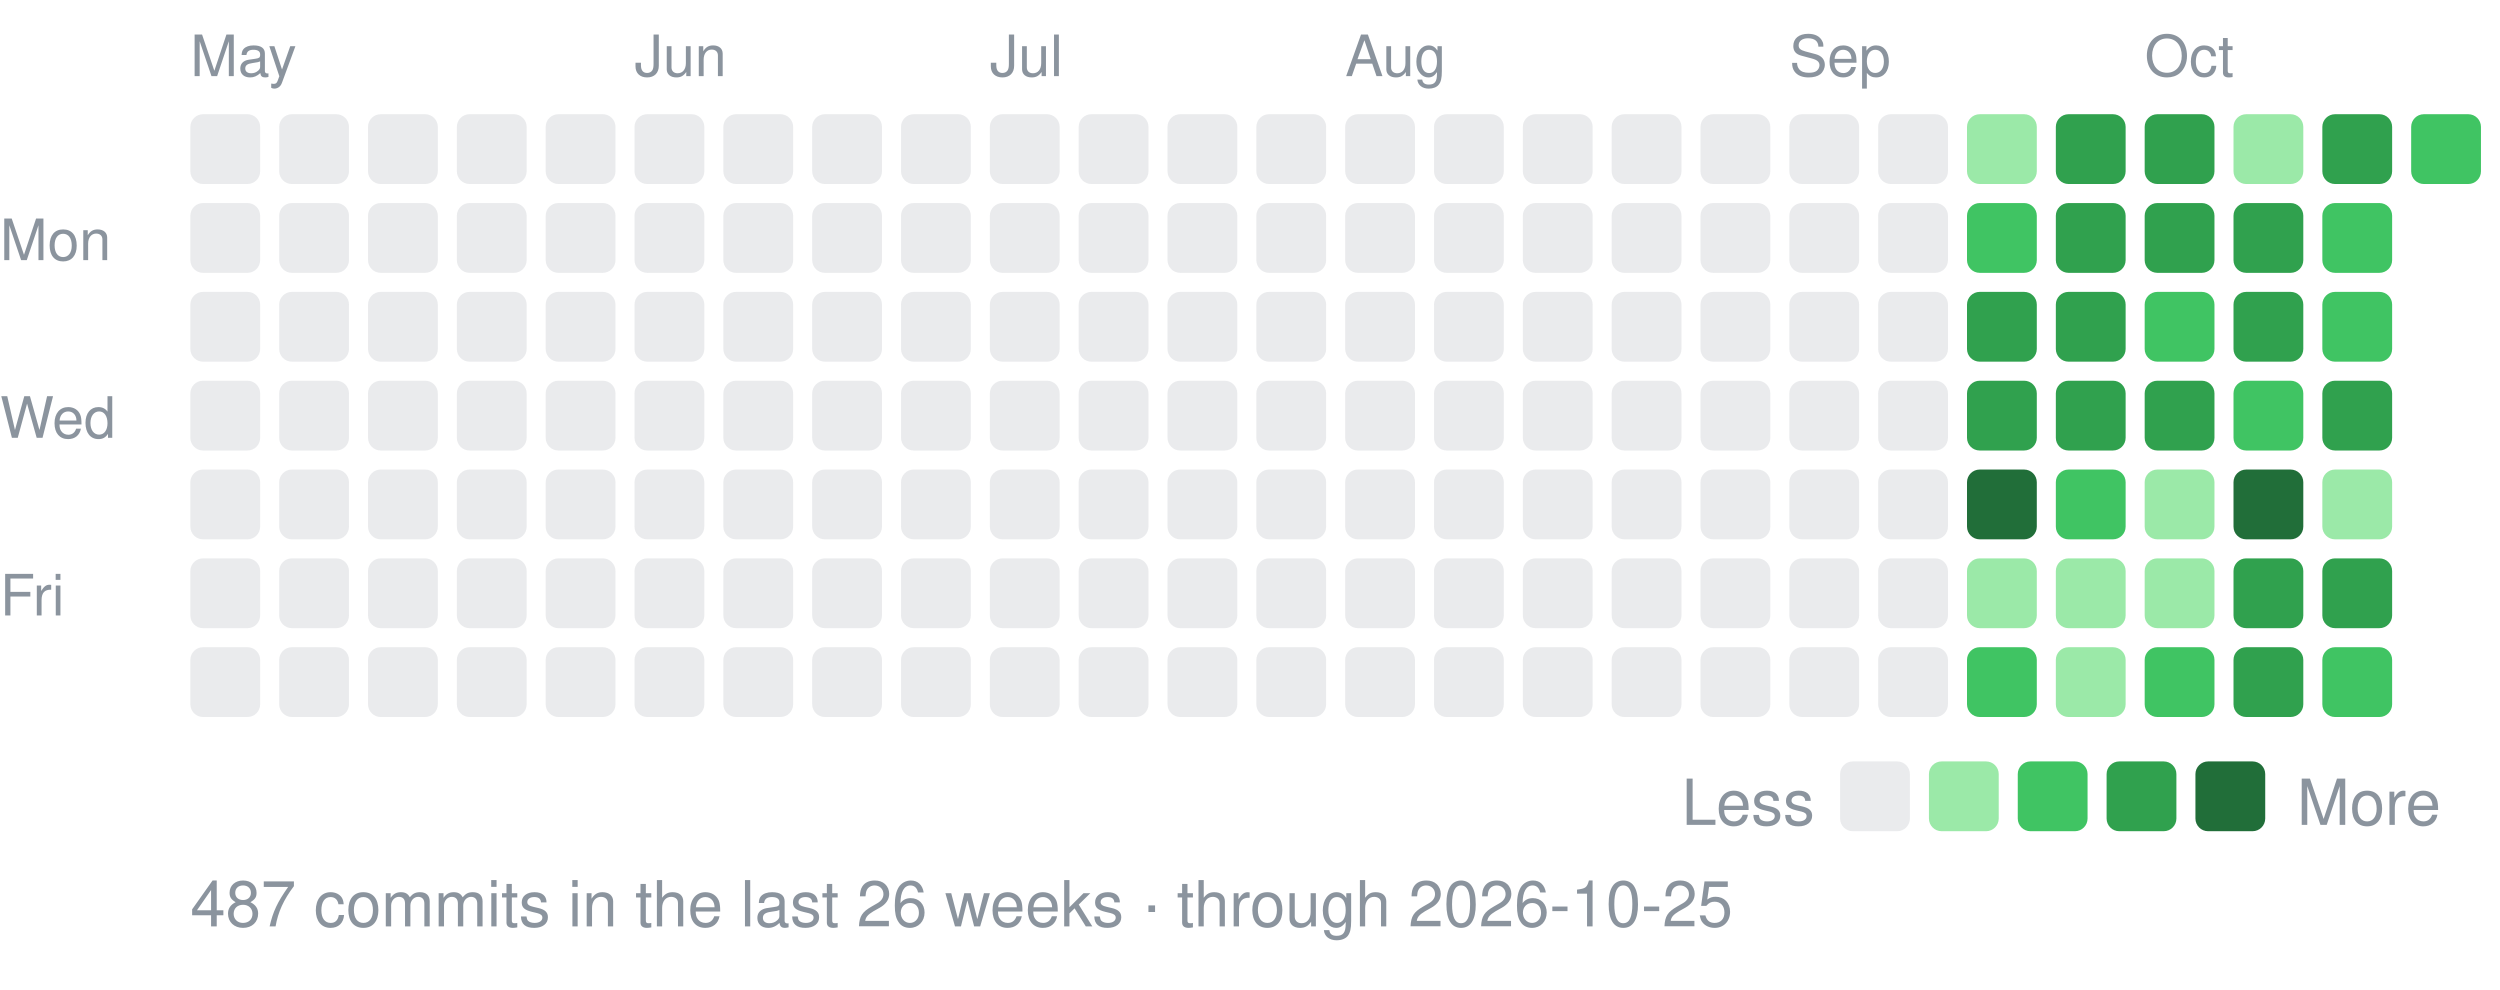
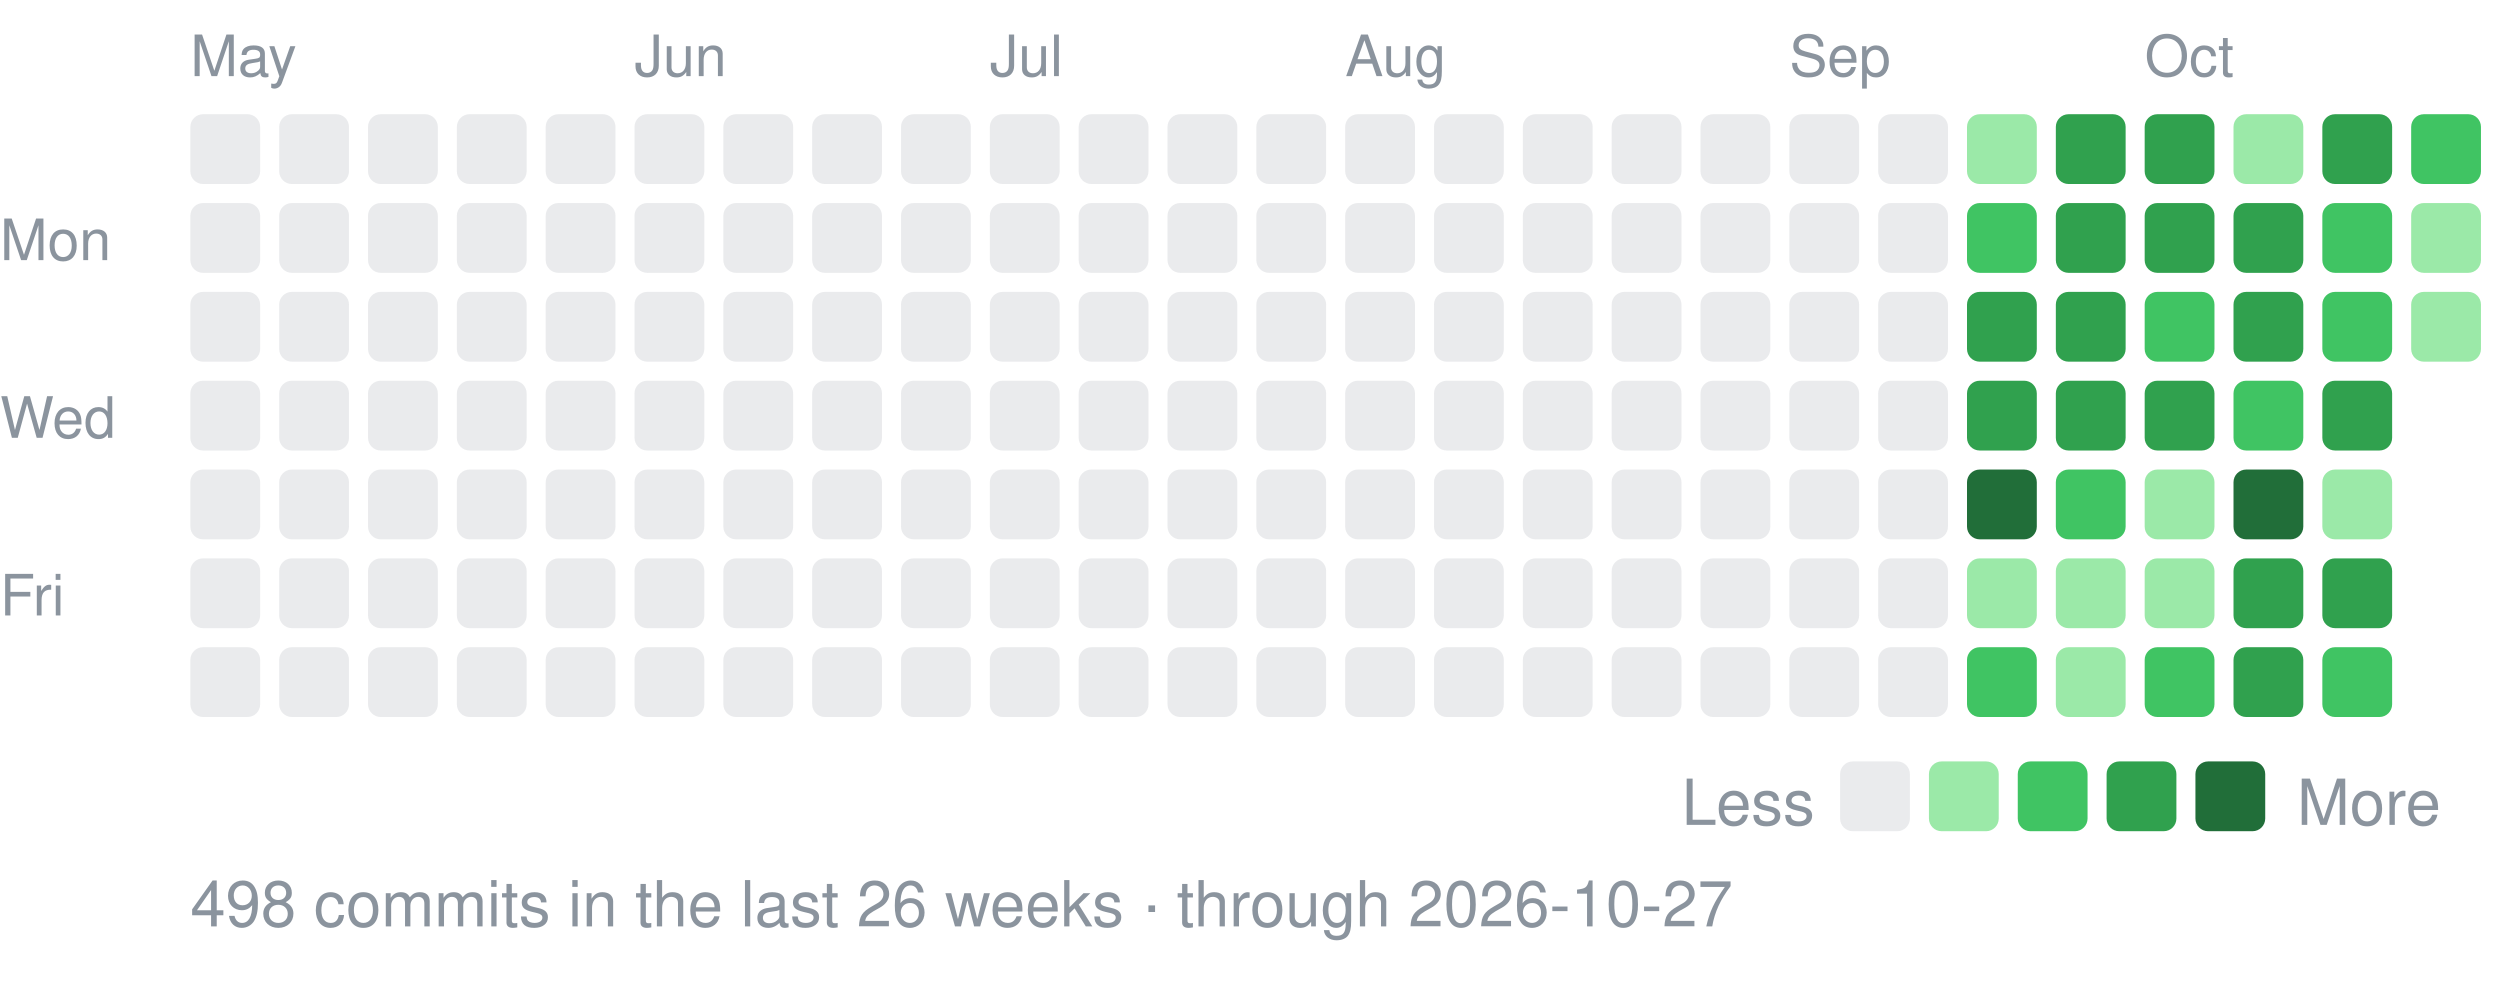
<svg xmlns="http://www.w3.org/2000/svg" width="394" height="156" viewBox="0 0 394 156" role="img">
  <g font-family="-apple-system,BlinkMacSystemFont,Segoe UI,Helvetica,Arial,PingFang SC,sans-serif" font-size="9" fill="#8b949e">
    <text x="30" y="12">May</text>
    <text x="100" y="12">Jun</text>
    <text x="156" y="12">Jul</text>
    <text x="212" y="12">Aug</text>
    <text x="282" y="12">Sep</text>
    <text x="338" y="12">Oct</text>
    <text x="0" y="41">Mon</text>
    <text x="0" y="69">Wed</text>
    <text x="0" y="97">Fri</text>
  </g>
  <rect x="30" y="18" width="11" height="11" rx="2" fill="rgba(139,148,158,0.18)" />
  <rect x="30" y="32" width="11" height="11" rx="2" fill="rgba(139,148,158,0.18)" />
  <rect x="30" y="46" width="11" height="11" rx="2" fill="rgba(139,148,158,0.18)" />
  <rect x="30" y="60" width="11" height="11" rx="2" fill="rgba(139,148,158,0.18)" />
  <rect x="30" y="74" width="11" height="11" rx="2" fill="rgba(139,148,158,0.18)" />
  <rect x="30" y="88" width="11" height="11" rx="2" fill="rgba(139,148,158,0.18)" />
  <rect x="30" y="102" width="11" height="11" rx="2" fill="rgba(139,148,158,0.18)" />
  <rect x="44" y="18" width="11" height="11" rx="2" fill="rgba(139,148,158,0.18)" />
  <rect x="44" y="32" width="11" height="11" rx="2" fill="rgba(139,148,158,0.18)" />
  <rect x="44" y="46" width="11" height="11" rx="2" fill="rgba(139,148,158,0.18)" />
  <rect x="44" y="60" width="11" height="11" rx="2" fill="rgba(139,148,158,0.18)" />
  <rect x="44" y="74" width="11" height="11" rx="2" fill="rgba(139,148,158,0.18)" />
  <rect x="44" y="88" width="11" height="11" rx="2" fill="rgba(139,148,158,0.18)" />
  <rect x="44" y="102" width="11" height="11" rx="2" fill="rgba(139,148,158,0.18)" />
  <rect x="58" y="18" width="11" height="11" rx="2" fill="rgba(139,148,158,0.18)" />
  <rect x="58" y="32" width="11" height="11" rx="2" fill="rgba(139,148,158,0.18)" />
  <rect x="58" y="46" width="11" height="11" rx="2" fill="rgba(139,148,158,0.18)" />
  <rect x="58" y="60" width="11" height="11" rx="2" fill="rgba(139,148,158,0.18)" />
  <rect x="58" y="74" width="11" height="11" rx="2" fill="rgba(139,148,158,0.18)" />
  <rect x="58" y="88" width="11" height="11" rx="2" fill="rgba(139,148,158,0.18)" />
  <rect x="58" y="102" width="11" height="11" rx="2" fill="rgba(139,148,158,0.18)" />
  <rect x="72" y="18" width="11" height="11" rx="2" fill="rgba(139,148,158,0.18)" />
  <rect x="72" y="32" width="11" height="11" rx="2" fill="rgba(139,148,158,0.18)" />
  <rect x="72" y="46" width="11" height="11" rx="2" fill="rgba(139,148,158,0.18)" />
  <rect x="72" y="60" width="11" height="11" rx="2" fill="rgba(139,148,158,0.18)" />
  <rect x="72" y="74" width="11" height="11" rx="2" fill="rgba(139,148,158,0.18)" />
  <rect x="72" y="88" width="11" height="11" rx="2" fill="rgba(139,148,158,0.18)" />
  <rect x="72" y="102" width="11" height="11" rx="2" fill="rgba(139,148,158,0.18)" />
  <rect x="86" y="18" width="11" height="11" rx="2" fill="rgba(139,148,158,0.18)" />
  <rect x="86" y="32" width="11" height="11" rx="2" fill="rgba(139,148,158,0.18)" />
  <rect x="86" y="46" width="11" height="11" rx="2" fill="rgba(139,148,158,0.18)" />
  <rect x="86" y="60" width="11" height="11" rx="2" fill="rgba(139,148,158,0.18)" />
  <rect x="86" y="74" width="11" height="11" rx="2" fill="rgba(139,148,158,0.18)" />
  <rect x="86" y="88" width="11" height="11" rx="2" fill="rgba(139,148,158,0.18)" />
  <rect x="86" y="102" width="11" height="11" rx="2" fill="rgba(139,148,158,0.18)" />
  <rect x="100" y="18" width="11" height="11" rx="2" fill="rgba(139,148,158,0.18)" />
  <rect x="100" y="32" width="11" height="11" rx="2" fill="rgba(139,148,158,0.18)" />
  <rect x="100" y="46" width="11" height="11" rx="2" fill="rgba(139,148,158,0.18)" />
  <rect x="100" y="60" width="11" height="11" rx="2" fill="rgba(139,148,158,0.18)" />
  <rect x="100" y="74" width="11" height="11" rx="2" fill="rgba(139,148,158,0.18)" />
  <rect x="100" y="88" width="11" height="11" rx="2" fill="rgba(139,148,158,0.18)" />
  <rect x="100" y="102" width="11" height="11" rx="2" fill="rgba(139,148,158,0.18)" />
  <rect x="114" y="18" width="11" height="11" rx="2" fill="rgba(139,148,158,0.18)" />
  <rect x="114" y="32" width="11" height="11" rx="2" fill="rgba(139,148,158,0.18)" />
  <rect x="114" y="46" width="11" height="11" rx="2" fill="rgba(139,148,158,0.18)" />
  <rect x="114" y="60" width="11" height="11" rx="2" fill="rgba(139,148,158,0.18)" />
  <rect x="114" y="74" width="11" height="11" rx="2" fill="rgba(139,148,158,0.18)" />
  <rect x="114" y="88" width="11" height="11" rx="2" fill="rgba(139,148,158,0.18)" />
  <rect x="114" y="102" width="11" height="11" rx="2" fill="rgba(139,148,158,0.18)" />
  <rect x="128" y="18" width="11" height="11" rx="2" fill="rgba(139,148,158,0.18)" />
  <rect x="128" y="32" width="11" height="11" rx="2" fill="rgba(139,148,158,0.18)" />
  <rect x="128" y="46" width="11" height="11" rx="2" fill="rgba(139,148,158,0.18)" />
  <rect x="128" y="60" width="11" height="11" rx="2" fill="rgba(139,148,158,0.18)" />
  <rect x="128" y="74" width="11" height="11" rx="2" fill="rgba(139,148,158,0.18)" />
  <rect x="128" y="88" width="11" height="11" rx="2" fill="rgba(139,148,158,0.18)" />
  <rect x="128" y="102" width="11" height="11" rx="2" fill="rgba(139,148,158,0.18)" />
  <rect x="142" y="18" width="11" height="11" rx="2" fill="rgba(139,148,158,0.18)" />
  <rect x="142" y="32" width="11" height="11" rx="2" fill="rgba(139,148,158,0.18)" />
  <rect x="142" y="46" width="11" height="11" rx="2" fill="rgba(139,148,158,0.18)" />
  <rect x="142" y="60" width="11" height="11" rx="2" fill="rgba(139,148,158,0.18)" />
  <rect x="142" y="74" width="11" height="11" rx="2" fill="rgba(139,148,158,0.18)" />
  <rect x="142" y="88" width="11" height="11" rx="2" fill="rgba(139,148,158,0.18)" />
  <rect x="142" y="102" width="11" height="11" rx="2" fill="rgba(139,148,158,0.18)" />
  <rect x="156" y="18" width="11" height="11" rx="2" fill="rgba(139,148,158,0.18)" />
  <rect x="156" y="32" width="11" height="11" rx="2" fill="rgba(139,148,158,0.18)" />
  <rect x="156" y="46" width="11" height="11" rx="2" fill="rgba(139,148,158,0.18)" />
  <rect x="156" y="60" width="11" height="11" rx="2" fill="rgba(139,148,158,0.18)" />
  <rect x="156" y="74" width="11" height="11" rx="2" fill="rgba(139,148,158,0.18)" />
  <rect x="156" y="88" width="11" height="11" rx="2" fill="rgba(139,148,158,0.18)" />
  <rect x="156" y="102" width="11" height="11" rx="2" fill="rgba(139,148,158,0.18)" />
  <rect x="170" y="18" width="11" height="11" rx="2" fill="rgba(139,148,158,0.18)" />
  <rect x="170" y="32" width="11" height="11" rx="2" fill="rgba(139,148,158,0.18)" />
  <rect x="170" y="46" width="11" height="11" rx="2" fill="rgba(139,148,158,0.18)" />
  <rect x="170" y="60" width="11" height="11" rx="2" fill="rgba(139,148,158,0.18)" />
  <rect x="170" y="74" width="11" height="11" rx="2" fill="rgba(139,148,158,0.18)" />
  <rect x="170" y="88" width="11" height="11" rx="2" fill="rgba(139,148,158,0.18)" />
  <rect x="170" y="102" width="11" height="11" rx="2" fill="rgba(139,148,158,0.18)" />
  <rect x="184" y="18" width="11" height="11" rx="2" fill="rgba(139,148,158,0.18)" />
  <rect x="184" y="32" width="11" height="11" rx="2" fill="rgba(139,148,158,0.18)" />
  <rect x="184" y="46" width="11" height="11" rx="2" fill="rgba(139,148,158,0.18)" />
  <rect x="184" y="60" width="11" height="11" rx="2" fill="rgba(139,148,158,0.18)" />
  <rect x="184" y="74" width="11" height="11" rx="2" fill="rgba(139,148,158,0.18)" />
  <rect x="184" y="88" width="11" height="11" rx="2" fill="rgba(139,148,158,0.18)" />
  <rect x="184" y="102" width="11" height="11" rx="2" fill="rgba(139,148,158,0.18)" />
  <rect x="198" y="18" width="11" height="11" rx="2" fill="rgba(139,148,158,0.18)" />
  <rect x="198" y="32" width="11" height="11" rx="2" fill="rgba(139,148,158,0.18)" />
  <rect x="198" y="46" width="11" height="11" rx="2" fill="rgba(139,148,158,0.18)" />
  <rect x="198" y="60" width="11" height="11" rx="2" fill="rgba(139,148,158,0.18)" />
  <rect x="198" y="74" width="11" height="11" rx="2" fill="rgba(139,148,158,0.18)" />
  <rect x="198" y="88" width="11" height="11" rx="2" fill="rgba(139,148,158,0.18)" />
  <rect x="198" y="102" width="11" height="11" rx="2" fill="rgba(139,148,158,0.18)" />
  <rect x="212" y="18" width="11" height="11" rx="2" fill="rgba(139,148,158,0.18)" />
  <rect x="212" y="32" width="11" height="11" rx="2" fill="rgba(139,148,158,0.18)" />
  <rect x="212" y="46" width="11" height="11" rx="2" fill="rgba(139,148,158,0.18)" />
  <rect x="212" y="60" width="11" height="11" rx="2" fill="rgba(139,148,158,0.18)" />
  <rect x="212" y="74" width="11" height="11" rx="2" fill="rgba(139,148,158,0.18)" />
  <rect x="212" y="88" width="11" height="11" rx="2" fill="rgba(139,148,158,0.18)" />
  <rect x="212" y="102" width="11" height="11" rx="2" fill="rgba(139,148,158,0.18)" />
  <rect x="226" y="18" width="11" height="11" rx="2" fill="rgba(139,148,158,0.18)" />
  <rect x="226" y="32" width="11" height="11" rx="2" fill="rgba(139,148,158,0.18)" />
  <rect x="226" y="46" width="11" height="11" rx="2" fill="rgba(139,148,158,0.18)" />
  <rect x="226" y="60" width="11" height="11" rx="2" fill="rgba(139,148,158,0.18)" />
  <rect x="226" y="74" width="11" height="11" rx="2" fill="rgba(139,148,158,0.18)" />
  <rect x="226" y="88" width="11" height="11" rx="2" fill="rgba(139,148,158,0.18)" />
  <rect x="226" y="102" width="11" height="11" rx="2" fill="rgba(139,148,158,0.18)" />
  <rect x="240" y="18" width="11" height="11" rx="2" fill="rgba(139,148,158,0.18)" />
  <rect x="240" y="32" width="11" height="11" rx="2" fill="rgba(139,148,158,0.18)" />
  <rect x="240" y="46" width="11" height="11" rx="2" fill="rgba(139,148,158,0.18)" />
  <rect x="240" y="60" width="11" height="11" rx="2" fill="rgba(139,148,158,0.18)" />
  <rect x="240" y="74" width="11" height="11" rx="2" fill="rgba(139,148,158,0.18)" />
  <rect x="240" y="88" width="11" height="11" rx="2" fill="rgba(139,148,158,0.18)" />
  <rect x="240" y="102" width="11" height="11" rx="2" fill="rgba(139,148,158,0.18)" />
  <rect x="254" y="18" width="11" height="11" rx="2" fill="rgba(139,148,158,0.18)" />
  <rect x="254" y="32" width="11" height="11" rx="2" fill="rgba(139,148,158,0.18)" />
  <rect x="254" y="46" width="11" height="11" rx="2" fill="rgba(139,148,158,0.18)" />
  <rect x="254" y="60" width="11" height="11" rx="2" fill="rgba(139,148,158,0.18)" />
  <rect x="254" y="74" width="11" height="11" rx="2" fill="rgba(139,148,158,0.18)" />
  <rect x="254" y="88" width="11" height="11" rx="2" fill="rgba(139,148,158,0.18)" />
  <rect x="254" y="102" width="11" height="11" rx="2" fill="rgba(139,148,158,0.18)" />
  <rect x="268" y="18" width="11" height="11" rx="2" fill="rgba(139,148,158,0.18)" />
  <rect x="268" y="32" width="11" height="11" rx="2" fill="rgba(139,148,158,0.18)" />
  <rect x="268" y="46" width="11" height="11" rx="2" fill="rgba(139,148,158,0.18)" />
  <rect x="268" y="60" width="11" height="11" rx="2" fill="rgba(139,148,158,0.18)" />
  <rect x="268" y="74" width="11" height="11" rx="2" fill="rgba(139,148,158,0.18)" />
  <rect x="268" y="88" width="11" height="11" rx="2" fill="rgba(139,148,158,0.18)" />
  <rect x="268" y="102" width="11" height="11" rx="2" fill="rgba(139,148,158,0.18)" />
  <rect x="282" y="18" width="11" height="11" rx="2" fill="rgba(139,148,158,0.18)" />
  <rect x="282" y="32" width="11" height="11" rx="2" fill="rgba(139,148,158,0.18)" />
  <rect x="282" y="46" width="11" height="11" rx="2" fill="rgba(139,148,158,0.18)" />
  <rect x="282" y="60" width="11" height="11" rx="2" fill="rgba(139,148,158,0.18)" />
  <rect x="282" y="74" width="11" height="11" rx="2" fill="rgba(139,148,158,0.18)" />
  <rect x="282" y="88" width="11" height="11" rx="2" fill="rgba(139,148,158,0.18)" />
  <rect x="282" y="102" width="11" height="11" rx="2" fill="rgba(139,148,158,0.18)" />
  <rect x="296" y="18" width="11" height="11" rx="2" fill="rgba(139,148,158,0.18)" />
  <rect x="296" y="32" width="11" height="11" rx="2" fill="rgba(139,148,158,0.18)" />
  <rect x="296" y="46" width="11" height="11" rx="2" fill="rgba(139,148,158,0.18)" />
  <rect x="296" y="60" width="11" height="11" rx="2" fill="rgba(139,148,158,0.18)" />
  <rect x="296" y="74" width="11" height="11" rx="2" fill="rgba(139,148,158,0.18)" />
  <rect x="296" y="88" width="11" height="11" rx="2" fill="rgba(139,148,158,0.18)" />
  <rect x="296" y="102" width="11" height="11" rx="2" fill="rgba(139,148,158,0.18)" />
  <rect x="310" y="18" width="11" height="11" rx="2" fill="#9be9a8" />
  <rect x="310" y="32" width="11" height="11" rx="2" fill="#40c463" />
  <rect x="310" y="46" width="11" height="11" rx="2" fill="#30a14e" />
  <rect x="310" y="60" width="11" height="11" rx="2" fill="#30a14e" />
  <rect x="310" y="74" width="11" height="11" rx="2" fill="#216e39" />
  <rect x="310" y="88" width="11" height="11" rx="2" fill="#9be9a8" />
  <rect x="310" y="102" width="11" height="11" rx="2" fill="#40c463" />
  <rect x="324" y="18" width="11" height="11" rx="2" fill="#30a14e" />
  <rect x="324" y="32" width="11" height="11" rx="2" fill="#30a14e" />
  <rect x="324" y="46" width="11" height="11" rx="2" fill="#30a14e" />
  <rect x="324" y="60" width="11" height="11" rx="2" fill="#30a14e" />
  <rect x="324" y="74" width="11" height="11" rx="2" fill="#40c463" />
  <rect x="324" y="88" width="11" height="11" rx="2" fill="#9be9a8" />
  <rect x="324" y="102" width="11" height="11" rx="2" fill="#9be9a8" />
  <rect x="338" y="18" width="11" height="11" rx="2" fill="#30a14e" />
  <rect x="338" y="32" width="11" height="11" rx="2" fill="#30a14e" />
  <rect x="338" y="46" width="11" height="11" rx="2" fill="#40c463" />
  <rect x="338" y="60" width="11" height="11" rx="2" fill="#30a14e" />
  <rect x="338" y="74" width="11" height="11" rx="2" fill="#9be9a8" />
  <rect x="338" y="88" width="11" height="11" rx="2" fill="#9be9a8" />
  <rect x="338" y="102" width="11" height="11" rx="2" fill="#40c463" />
  <rect x="352" y="18" width="11" height="11" rx="2" fill="#9be9a8" />
  <rect x="352" y="32" width="11" height="11" rx="2" fill="#30a14e" />
  <rect x="352" y="46" width="11" height="11" rx="2" fill="#30a14e" />
  <rect x="352" y="60" width="11" height="11" rx="2" fill="#40c463" />
  <rect x="352" y="74" width="11" height="11" rx="2" fill="#216e39" />
  <rect x="352" y="88" width="11" height="11" rx="2" fill="#30a14e" />
  <rect x="352" y="102" width="11" height="11" rx="2" fill="#30a14e" />
  <rect x="366" y="18" width="11" height="11" rx="2" fill="#30a14e" />
  <rect x="366" y="32" width="11" height="11" rx="2" fill="#40c463" />
  <rect x="366" y="46" width="11" height="11" rx="2" fill="#40c463" />
  <rect x="366" y="60" width="11" height="11" rx="2" fill="#30a14e" />
  <rect x="366" y="74" width="11" height="11" rx="2" fill="#9be9a8" />
  <rect x="366" y="88" width="11" height="11" rx="2" fill="#30a14e" />
  <rect x="366" y="102" width="11" height="11" rx="2" fill="#40c463" />
  <rect x="380" y="18" width="11" height="11" rx="2" fill="#40c463" />
+   <rect x="380" y="32" width="11" height="11" rx="2" fill="#9be9a8" />
+   <rect x="380" y="46" width="11" height="11" rx="2" fill="#9be9a8" />
  <g font-family="-apple-system,BlinkMacSystemFont,Segoe UI,Helvetica,Arial,PingFang SC,sans-serif" font-size="10" fill="#8b949e">
-     <text x="30" y="146">487 commits in the last 26 weeks · through 2026-10-25</text>
+     <text x="30" y="146">498 commits in the last 26 weeks · through 2026-10-27</text>
    <text x="286" y="130" text-anchor="end">Less</text>
    <rect x="290" y="120" width="11" height="11" rx="2" fill="rgba(139,148,158,0.18)" />
    <rect x="304" y="120" width="11" height="11" rx="2" fill="#9be9a8" />
    <rect x="318" y="120" width="11" height="11" rx="2" fill="#40c463" />
    <rect x="332" y="120" width="11" height="11" rx="2" fill="#30a14e" />
    <rect x="346" y="120" width="11" height="11" rx="2" fill="#216e39" />
    <text x="362" y="130">More</text>
  </g>
</svg>
